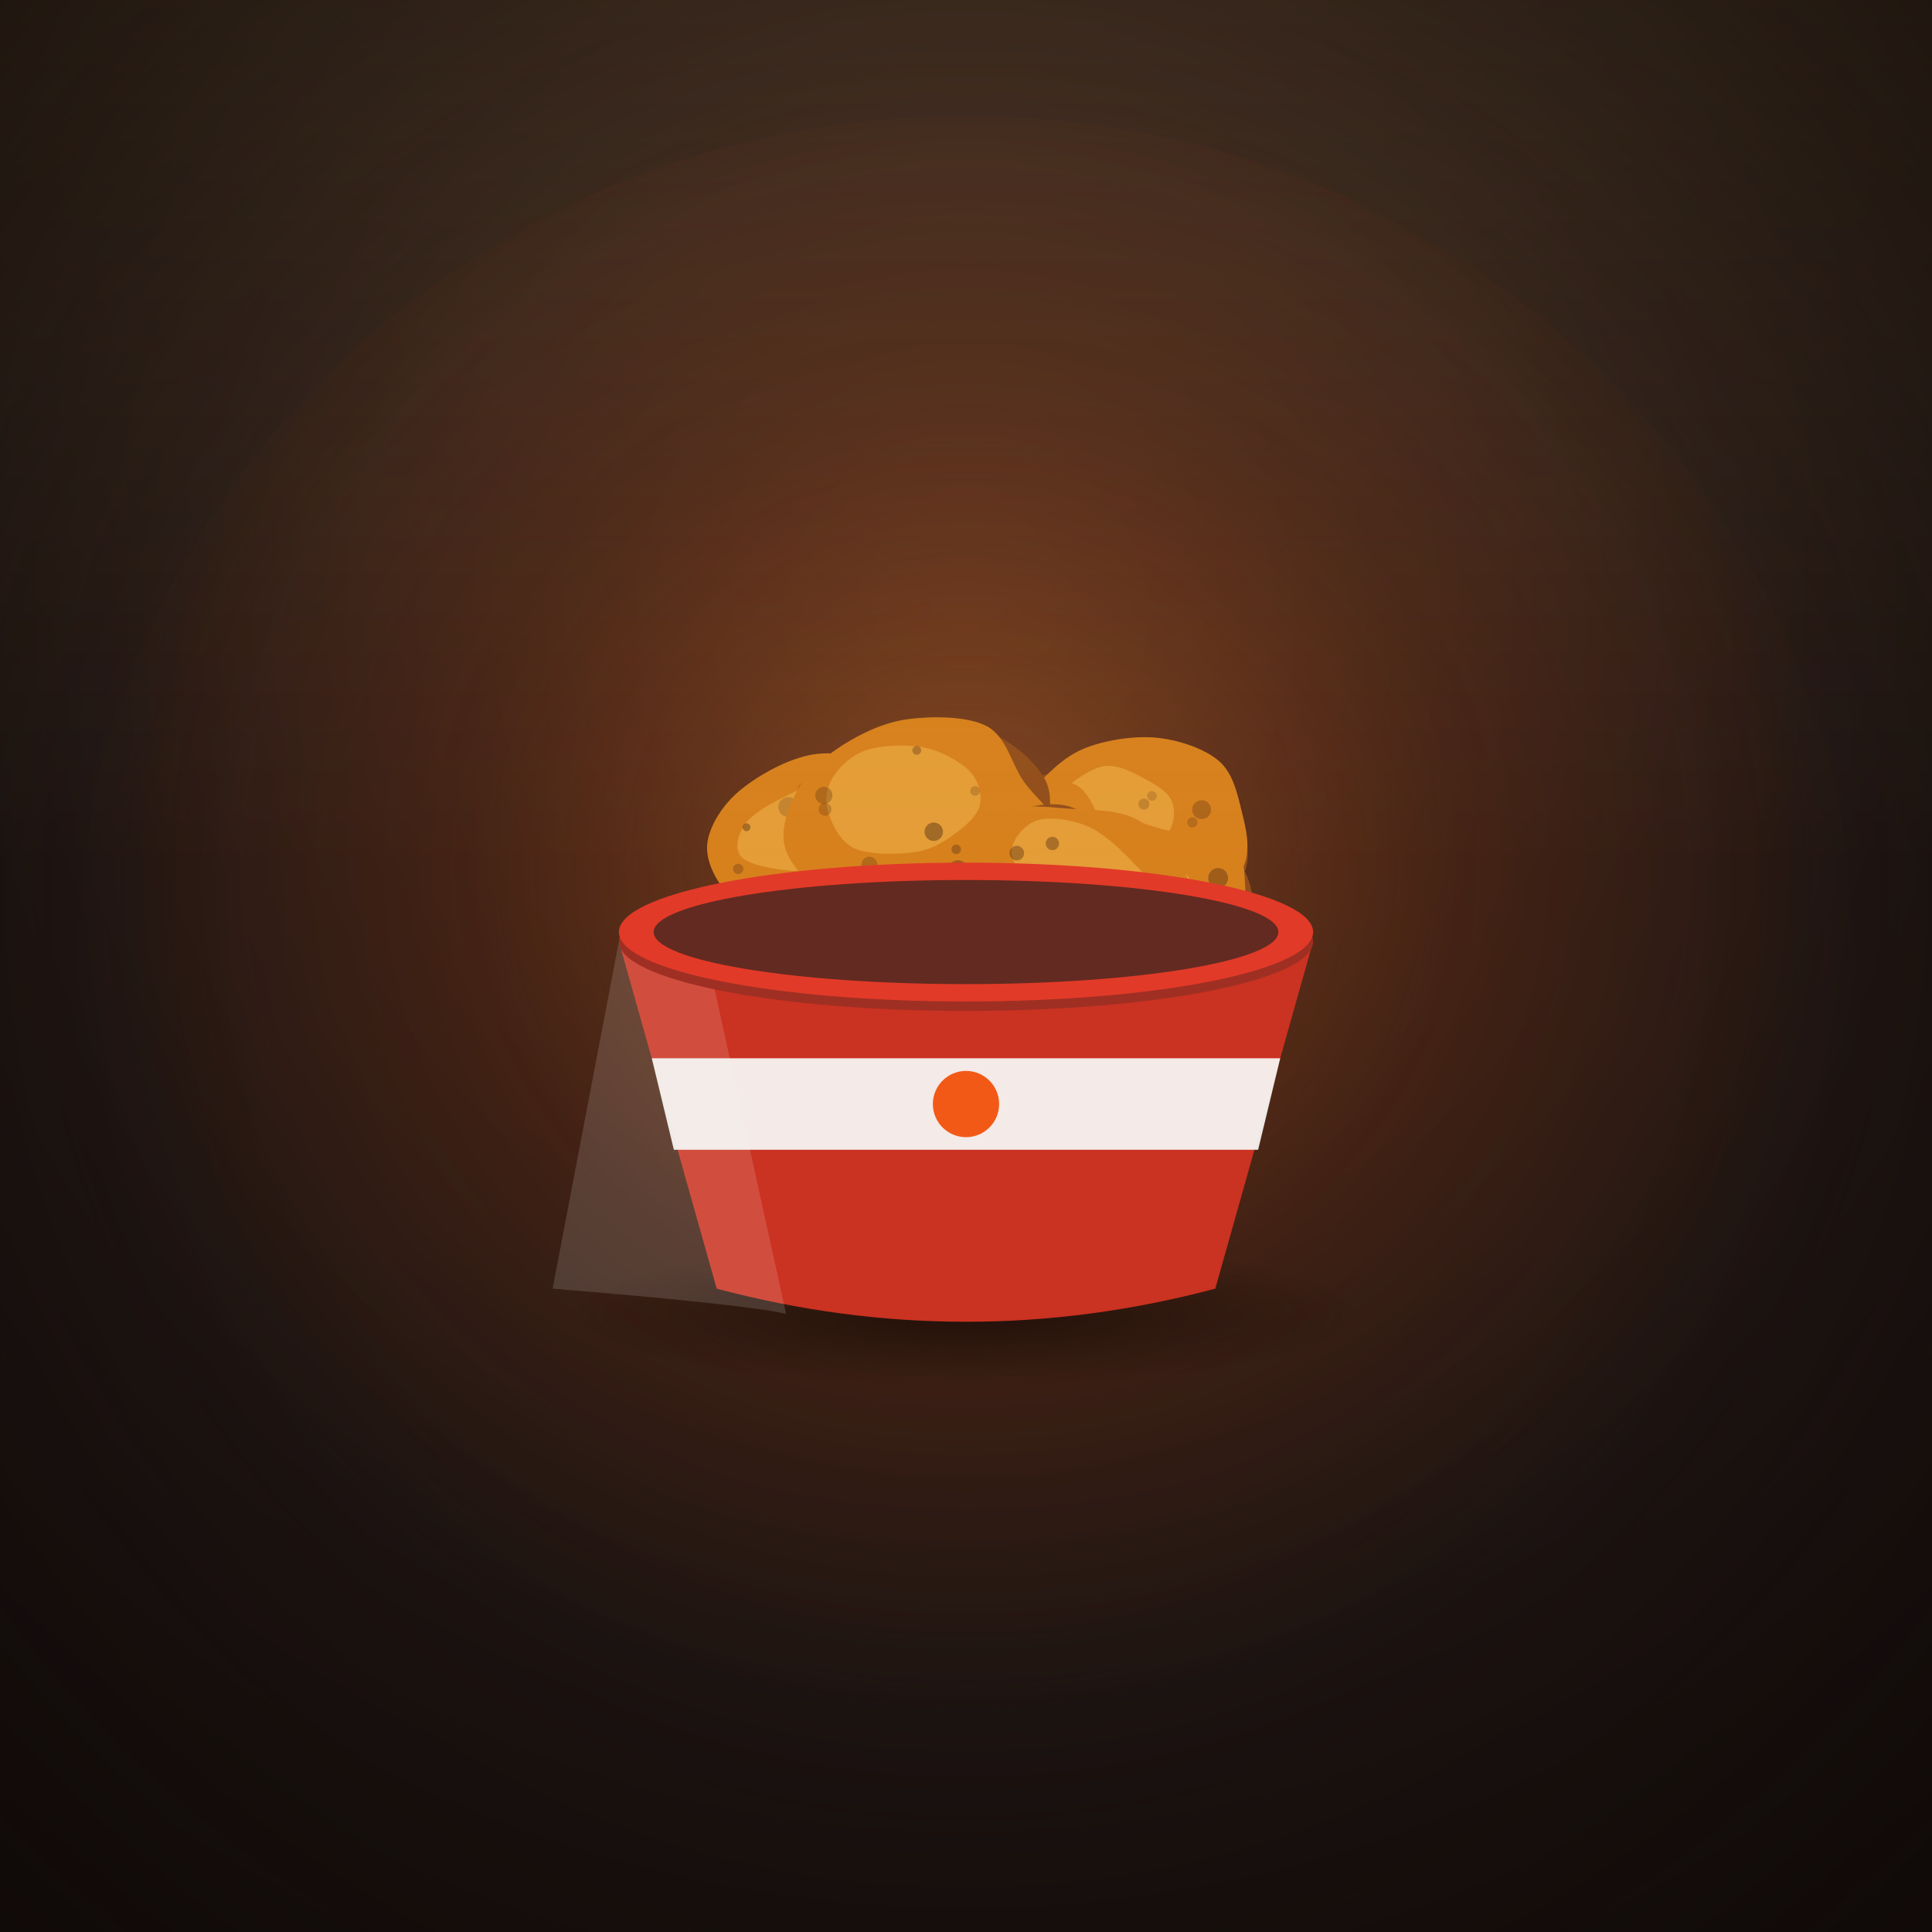
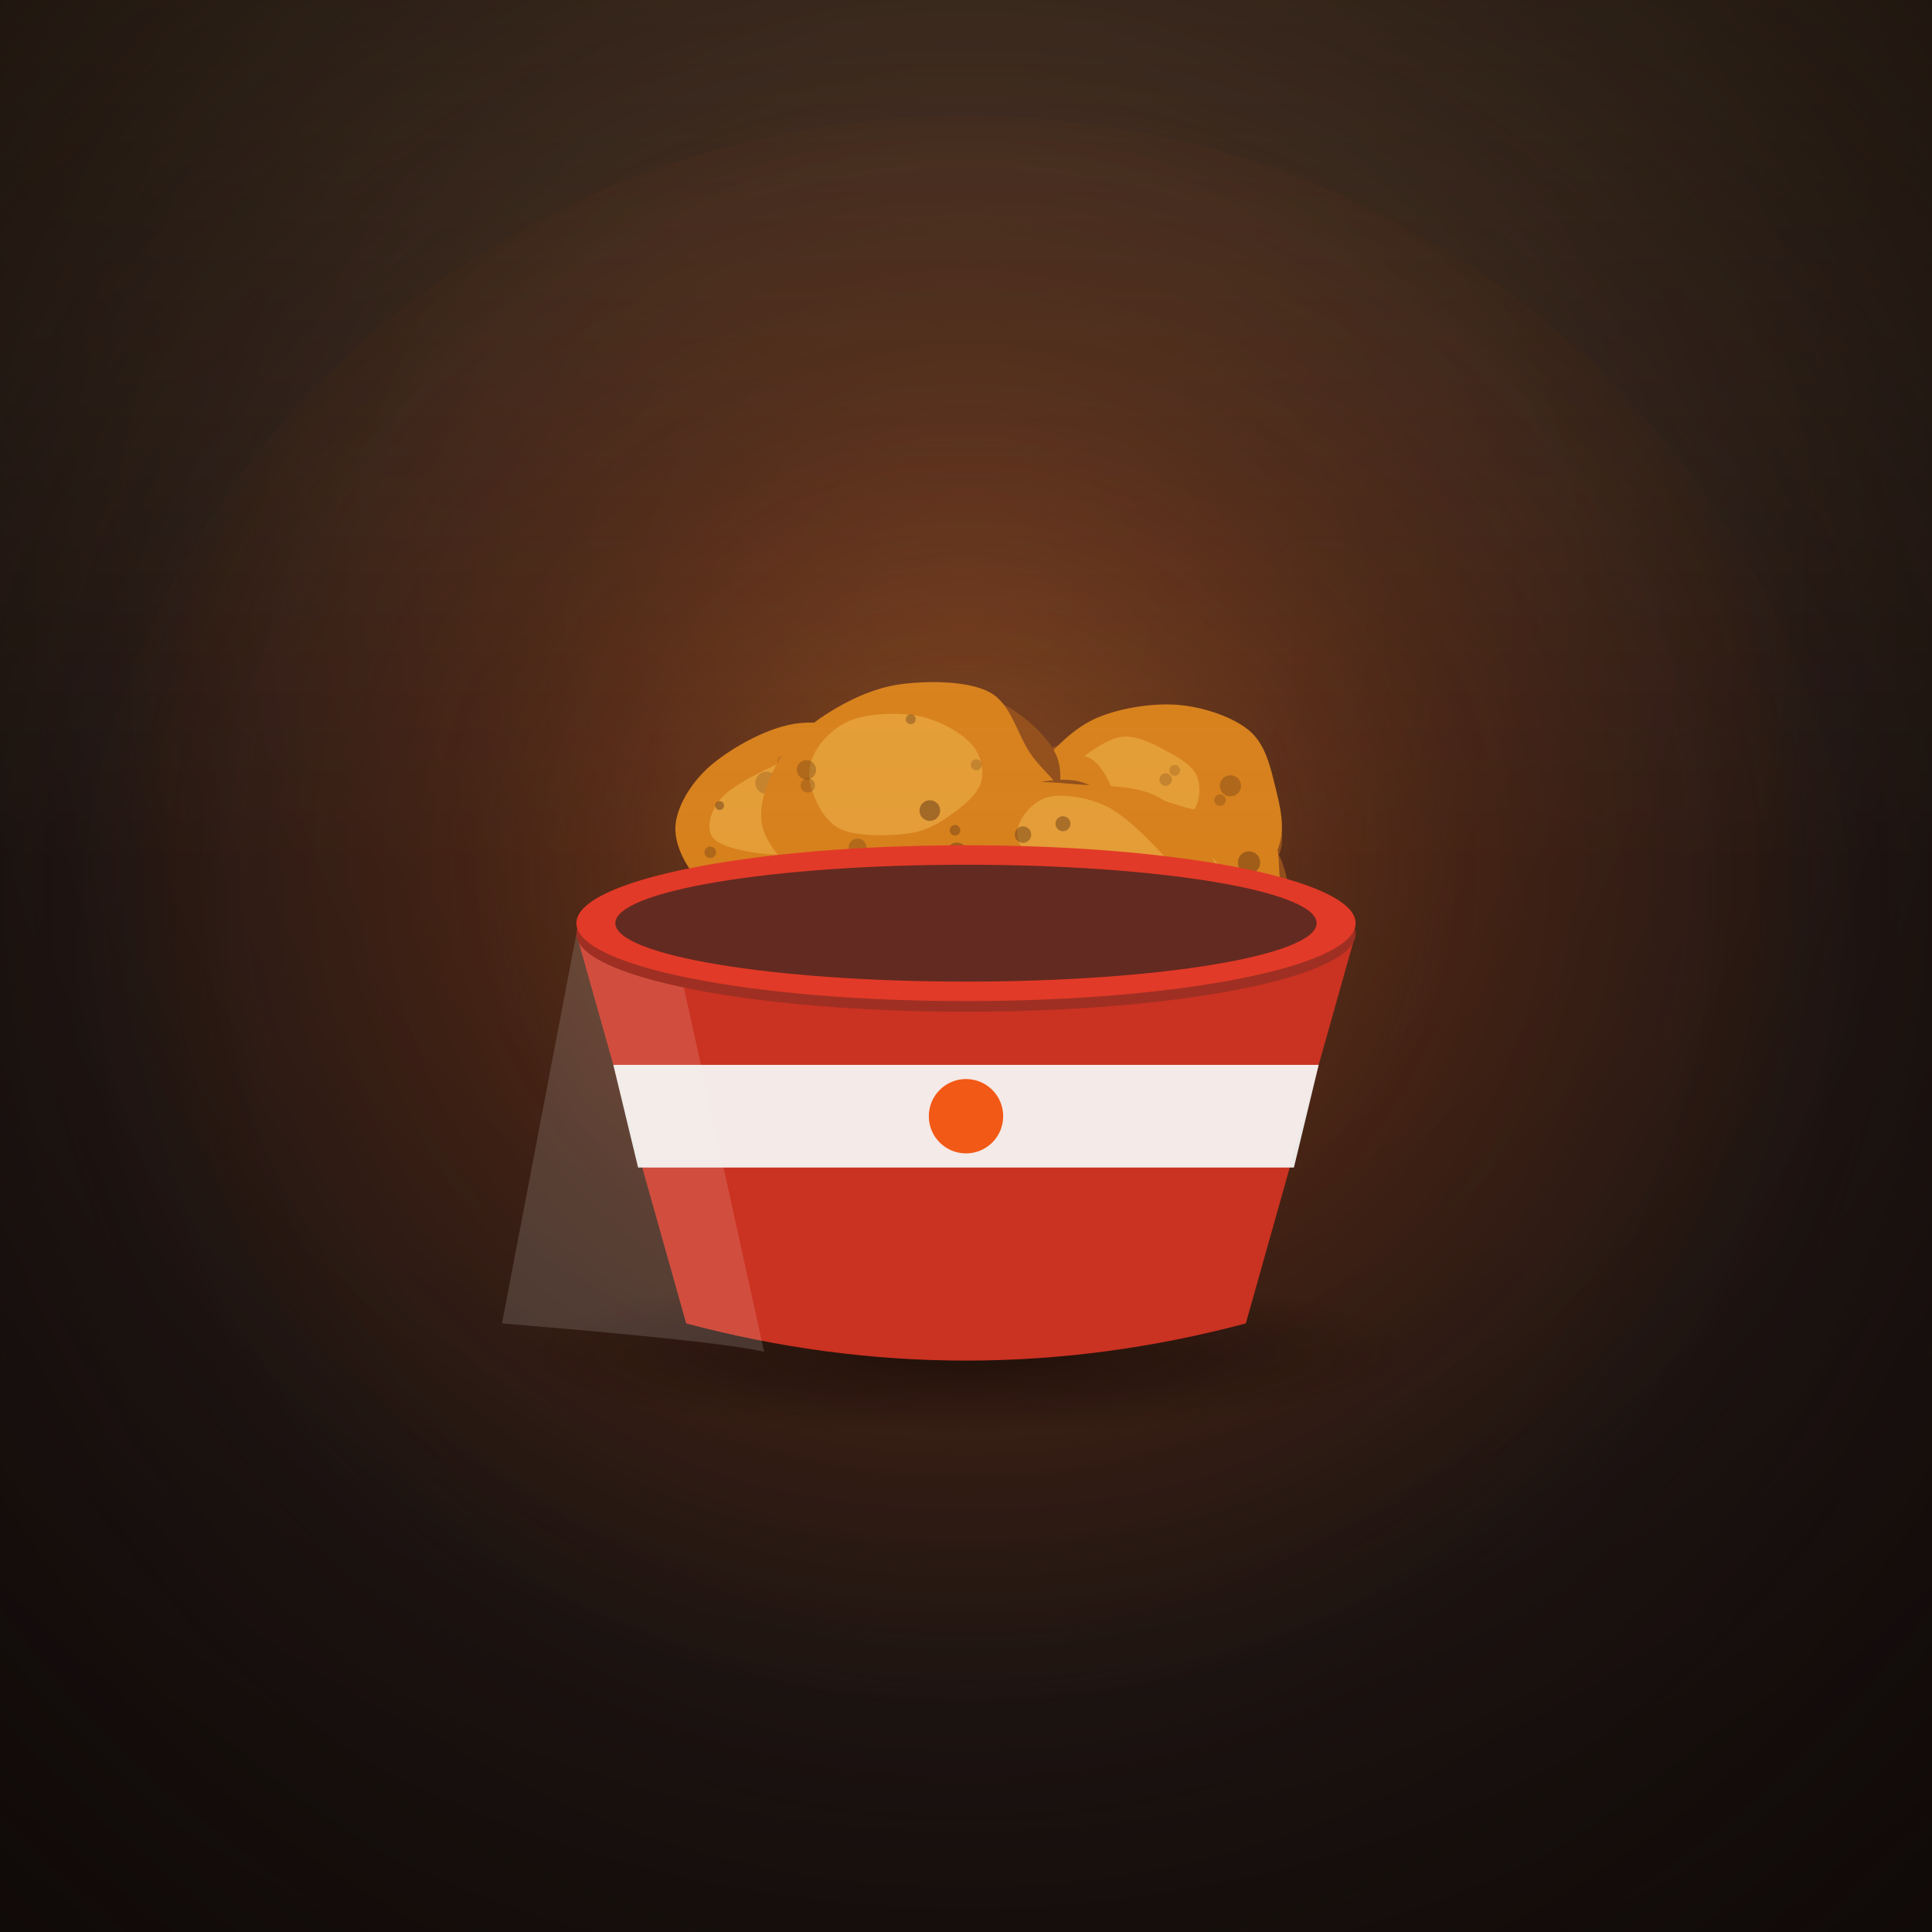
<svg xmlns="http://www.w3.org/2000/svg" viewBox="0 0 600 600" width="600" height="600">
  <defs>
    <radialGradient id="ground" cx="50%" cy="32%" r="84%">
      <stop offset="0%" stop-color="hsl(13.42 33% 17%)" />
      <stop offset="58%" stop-color="hsl(13.42 26% 10%)" />
      <stop offset="100%" stop-color="hsl(13.42 22% 6%)" />
    </radialGradient>
    <radialGradient id="keyLight" cx="50%" cy="44%" r="50%">
      <stop offset="0%" stop-color="hsl(26 96% 58% / 0.4)" />
      <stop offset="55%" stop-color="hsl(20 92% 46% / 0.136)" />
      <stop offset="100%" stop-color="hsl(20 90% 40% / 0)" />
    </radialGradient>
    <radialGradient id="dishShadow" cx="50%" cy="50%" r="50%">
      <stop offset="0%" stop-color="hsl(13.42 60% 3% / 0.6)" />
      <stop offset="100%" stop-color="hsl(13.42 60% 3% / 0)" />
    </radialGradient>
    <radialGradient id="vignette" cx="50%" cy="46%" r="72%">
      <stop offset="52%" stop-color="hsl(13.42 40% 4% / 0)" />
      <stop offset="100%" stop-color="hsl(13.42 40% 4% / 0.62)" />
    </radialGradient>
    <linearGradient id="topSheen" x1="0" y1="0" x2="0" y2="1">
      <stop offset="0%" stop-color="hsl(38 100% 72% / 0.11)" />
      <stop offset="45%" stop-color="hsl(38 100% 72% / 0)" />
    </linearGradient>
  </defs>
  <rect width="600" height="600" fill="url(#ground)" />
  <ellipse cx="300" cy="300" rx="276" ry="264" fill="url(#keyLight)" />
-   <g transform="translate(300 312) scale(0.49)">
+   <g transform="translate(300 312) scale(0.55)">
    <ellipse cx="0" cy="196" rx="250" ry="46" fill="url(#dishShadow)" />
    <g transform="rotate(-34.48 98.04 -81.59)">
      <path d="M179.71 -76.59C180.02 -65.16 169.17 -52.13 161.06 -41.78C152.95 -31.42 143.29 -19.05 131.05 -14.46C118.81 -9.87 100.58 -11.28 87.61 -14.23C74.64 -17.18 63.68 -24.83 53.23 -32.15C42.78 -39.46 30.52 -47.43 24.9 -58.13C19.29 -68.84 15.23 -85.53 19.56 -96.4C23.9 -107.26 39.57 -116.33 50.93 -123.32C62.29 -130.31 75.12 -137.22 87.71 -138.35C100.3 -139.48 114.55 -134.77 126.47 -130.11C138.39 -125.45 150.35 -119.31 159.22 -110.39C168.1 -101.47 179.4 -88.03 179.71 -76.59Z" fill="hsl(26 68% 34%)" />
      <path d="M176.01 -81.59C176.71 -70.38 168.79 -56.62 161 -46.81C153.22 -37 141.5 -26.97 129.32 -22.71C117.15 -18.45 100.45 -18.66 87.94 -21.25C75.44 -23.83 65.88 -31.5 54.31 -38.22C42.75 -44.93 24.76 -50.89 18.54 -61.53C12.33 -72.17 11.29 -91.24 17.02 -102.04C22.75 -112.84 41.19 -119.23 52.94 -126.33C64.68 -133.43 75.03 -142.79 87.49 -144.64C99.95 -146.5 116.16 -142.54 127.71 -137.45C139.27 -132.35 148.78 -123.37 156.83 -114.07C164.88 -104.76 175.31 -92.8 176.01 -81.59Z" fill="hsl(32 76% 48%)" />
      <path d="M137.01 -97.01C137.53 -90.62 130.12 -82.68 123.6 -76.93C117.07 -71.18 107.15 -63.45 97.84 -62.53C88.53 -61.61 77.48 -67.74 67.73 -71.4C57.99 -75.06 43.05 -78.39 39.38 -84.48C35.71 -90.57 41.56 -100.89 45.7 -107.95C49.84 -115.01 55.62 -123.23 64.22 -126.84C72.83 -130.45 87.98 -131.52 97.35 -129.59C106.72 -127.66 113.84 -120.7 120.45 -115.27C127.06 -109.84 136.49 -103.4 137.01 -97.01Z" fill="hsl(38 84% 62%)" opacity="0.55" />
      <circle cx="117.74" cy="-91.45" r="5.18" fill="hsl(24 62% 22% / 0.9)" opacity="0.34" />
      <circle cx="112.51" cy="-57.49" r="3.65" fill="hsl(24 62% 22% / 0.9)" opacity="0.39" />
      <circle cx="111.75" cy="-122.83" r="2.53" fill="hsl(24 62% 22% / 0.9)" opacity="0.22" />
      <circle cx="85.99" cy="-38.77" r="6.16" fill="hsl(24 62% 22% / 0.9)" opacity="0.3" />
      <circle cx="114.03" cy="-91.04" r="4.77" fill="hsl(24 62% 22% / 0.9)" opacity="0.24" />
      <circle cx="116.67" cy="-114.61" r="4.63" fill="hsl(24 62% 22% / 0.9)" opacity="0.39" />
      <circle cx="88.77" cy="-131.26" r="4.7" fill="hsl(24 62% 22% / 0.9)" opacity="0.26" />
      <circle cx="144.53" cy="-63.84" r="5.74" fill="hsl(24 62% 22% / 0.9)" opacity="0.54" />
      <circle cx="139.58" cy="-108.9" r="4.34" fill="hsl(24 62% 22% / 0.9)" opacity="0.3" />
      <circle cx="156.49" cy="-88.79" r="5.79" fill="hsl(24 62% 22% / 0.9)" opacity="0.36" />
      <circle cx="77.84" cy="-65.91" r="3.7" fill="hsl(24 62% 22% / 0.9)" opacity="0.35" />
      <circle cx="73.31" cy="-62.87" r="5.71" fill="hsl(24 62% 22% / 0.9)" opacity="0.26" />
      <circle cx="111.26" cy="-131.83" r="5.07" fill="hsl(24 62% 22% / 0.9)" opacity="0.46" />
      <circle cx="89.71" cy="-98.92" r="6.48" fill="hsl(24 62% 22% / 0.9)" opacity="0.33" />
    </g>
    <g transform="rotate(-12.63 98.34 -106.27)">
      <path d="M174.19 -101.27C175.24 -90.41 176.68 -76.03 169.45 -67.2C162.22 -58.36 144.66 -52.94 130.81 -48.26C116.96 -43.59 99.57 -37.01 86.36 -39.13C73.15 -41.25 61.94 -53.35 51.53 -60.99C41.12 -68.63 30.51 -75.09 23.88 -84.97C17.25 -94.84 9.09 -109.11 11.74 -120.22C14.39 -131.34 27.08 -145.83 39.78 -151.65C52.48 -157.48 72.75 -154.7 87.95 -155.17C103.14 -155.64 118.4 -158.28 130.94 -154.47C143.47 -150.67 155.95 -141.19 163.16 -132.32C170.37 -123.45 173.15 -112.12 174.19 -101.27Z" fill="hsl(26 68% 34%)" />
      <path d="M176.44 -106.27C176.67 -94.86 177.25 -81.86 170.44 -71.72C163.64 -61.58 149.78 -50.75 135.62 -45.41C121.46 -40.08 100.18 -36.85 85.51 -39.71C70.84 -42.58 58.75 -54.42 47.6 -62.6C36.45 -70.79 22.69 -78.79 18.61 -88.81C14.53 -98.83 17.87 -112.9 23.12 -122.73C28.37 -132.56 39.48 -140.57 50.1 -147.77C60.72 -154.98 73 -163.4 86.84 -165.94C100.67 -168.48 119.41 -167.32 133.11 -163.02C146.81 -158.72 161.8 -149.59 169.02 -140.13C176.25 -130.67 176.2 -117.67 176.44 -106.27Z" fill="hsl(32 76% 48%)" />
      <path d="M134.72 -120.61C135.42 -114.58 133.04 -106.02 126.71 -101.45C120.39 -96.87 107.07 -94.13 96.76 -93.18C86.46 -92.24 75.32 -93.2 64.87 -95.78C54.41 -98.35 36.62 -103.08 34.04 -108.65C31.47 -114.22 43.87 -123.51 49.43 -129.21C54.98 -134.91 59.27 -138.98 67.37 -142.84C75.48 -146.71 88.85 -153.26 98.04 -152.39C107.23 -151.53 116.41 -142.96 122.52 -137.67C128.63 -132.37 134.02 -126.65 134.72 -120.61Z" fill="hsl(38 84% 62%)" opacity="0.55" />
      <circle cx="33.73" cy="-114.09" r="3.24" fill="hsl(24 62% 22% / 0.9)" opacity="0.45" />
      <circle cx="70.92" cy="-66.41" r="3.93" fill="hsl(24 62% 22% / 0.9)" opacity="0.49" />
      <circle cx="36.85" cy="-101.37" r="5.84" fill="hsl(24 62% 22% / 0.9)" opacity="0.41" />
      <circle cx="65.73" cy="-106.46" r="5.21" fill="hsl(24 62% 22% / 0.9)" opacity="0.5" />
      <circle cx="144.39" cy="-105.41" r="3.25" fill="hsl(24 62% 22% / 0.9)" opacity="0.3" />
      <circle cx="149.38" cy="-81.53" r="5.43" fill="hsl(24 62% 22% / 0.9)" opacity="0.31" />
      <circle cx="123.06" cy="-127.39" r="3.06" fill="hsl(24 62% 22% / 0.9)" opacity="0.24" />
      <circle cx="77.72" cy="-61.37" r="6.4" fill="hsl(24 62% 22% / 0.9)" opacity="0.25" />
      <circle cx="151.88" cy="-112" r="5.98" fill="hsl(24 62% 22% / 0.9)" opacity="0.37" />
      <circle cx="90.15" cy="-115.8" r="3.2" fill="hsl(24 62% 22% / 0.9)" opacity="0.38" />
      <circle cx="48.41" cy="-93.3" r="3.37" fill="hsl(24 62% 22% / 0.9)" opacity="0.32" />
      <circle cx="75.43" cy="-96.79" r="2.53" fill="hsl(24 62% 22% / 0.9)" opacity="0.52" />
      <circle cx="116.94" cy="-123.45" r="3.5" fill="hsl(24 62% 22% / 0.9)" opacity="0.27" />
      <circle cx="56.92" cy="-77.12" r="2.98" fill="hsl(24 62% 22% / 0.9)" opacity="0.25" />
    </g>
    <g transform="rotate(-7.43 -74.81 -99.04)">
      <path d="M17.56 -94.04C17.87 -84.25 8.73 -72.21 -0.89 -64.29C-10.51 -56.37 -25.65 -51.07 -40.15 -46.52C-54.66 -41.96 -73.58 -35.24 -87.92 -36.97C-102.26 -38.7 -115.16 -49.83 -126.19 -56.91C-137.23 -63.99 -148.66 -70.7 -154.1 -79.46C-159.54 -88.23 -161.87 -99.7 -158.83 -109.49C-155.8 -119.27 -147.56 -130.59 -135.89 -138.17C-124.22 -145.76 -105.55 -153.37 -88.81 -155.01C-72.08 -156.65 -49.81 -153.32 -35.46 -148C-21.12 -142.67 -11.57 -132.04 -2.74 -123.05C6.1 -114.05 17.26 -103.83 17.56 -94.04Z" fill="hsl(26 68% 34%)" />
      <path d="M21.72 -99.04C24.19 -88.93 17.79 -74.3 7.95 -65.74C-1.9 -57.17 -21.63 -50.5 -37.35 -47.67C-53.07 -44.84 -70.77 -46.94 -86.36 -48.75C-101.96 -50.56 -119.21 -52.63 -130.91 -58.51C-142.6 -64.38 -151.3 -74.57 -156.55 -84.01C-161.8 -93.45 -165.54 -105.06 -162.4 -115.14C-159.26 -125.22 -149.93 -136.85 -137.7 -144.49C-125.47 -152.12 -105.42 -160.4 -89.03 -160.93C-72.63 -161.46 -53.04 -153.42 -39.35 -147.67C-25.66 -141.91 -17.04 -134.49 -6.87 -126.38C3.31 -118.28 19.25 -109.15 21.72 -99.04Z" fill="hsl(32 76% 48%)" />
      <path d="M-25.9 -112.49C-26.63 -107.24 -41.93 -101.47 -50.54 -97.66C-59.15 -93.85 -67.37 -90.98 -77.57 -89.63C-87.78 -88.28 -101.01 -87.48 -111.79 -89.55C-122.56 -91.63 -137.85 -96.65 -142.22 -102.08C-146.59 -107.51 -142.97 -116.48 -138 -122.13C-133.04 -127.78 -122.99 -132.33 -112.41 -135.98C-101.83 -139.63 -85.59 -145.15 -74.55 -144.02C-63.5 -142.89 -54.25 -134.45 -46.14 -129.19C-38.04 -123.94 -25.17 -117.75 -25.9 -112.49Z" fill="hsl(38 84% 62%)" opacity="0.55" />
      <circle cx="-106.64" cy="-109.25" r="4.17" fill="hsl(24 62% 22% / 0.9)" opacity="0.55" />
      <circle cx="-72.99" cy="-116.12" r="5.54" fill="hsl(24 62% 22% / 0.9)" opacity="0.37" />
      <circle cx="-54.39" cy="-135.82" r="4.02" fill="hsl(24 62% 22% / 0.9)" opacity="0.47" />
      <circle cx="-145.49" cy="-95.13" r="3.28" fill="hsl(24 62% 22% / 0.9)" opacity="0.36" />
      <circle cx="-97.08" cy="-139.76" r="4.5" fill="hsl(24 62% 22% / 0.9)" opacity="0.26" />
      <circle cx="-93.69" cy="-65.27" r="4.25" fill="hsl(24 62% 22% / 0.9)" opacity="0.29" />
      <circle cx="-95.25" cy="-92.35" r="2.61" fill="hsl(24 62% 22% / 0.9)" opacity="0.42" />
      <circle cx="-16.69" cy="-105.38" r="5.96" fill="hsl(24 62% 22% / 0.9)" opacity="0.27" />
      <circle cx="-74.38" cy="-69.05" r="4.87" fill="hsl(24 62% 22% / 0.9)" opacity="0.33" />
      <circle cx="-108.97" cy="-129.94" r="6.3" fill="hsl(24 62% 22% / 0.9)" opacity="0.25" />
      <circle cx="-96.07" cy="-110.35" r="2.82" fill="hsl(24 62% 22% / 0.9)" opacity="0.23" />
      <circle cx="-98.91" cy="-64.7" r="3.87" fill="hsl(24 62% 22% / 0.9)" opacity="0.48" />
      <circle cx="-136.84" cy="-120.61" r="2.5" fill="hsl(24 62% 22% / 0.9)" opacity="0.5" />
      <circle cx="-46.88" cy="-108.96" r="5.84" fill="hsl(24 62% 22% / 0.9)" opacity="0.43" />
    </g>
    <g transform="rotate(-37.81 38.96 -69.8)">
      <path d="M102.7 -64.8C104.4 -53.87 109.05 -38.52 103.38 -29.17C97.72 -19.82 80.98 -11.87 68.72 -8.71C56.47 -5.56 43.02 -9.05 29.85 -10.23C16.67 -11.42 -0.54 -9.6 -10.34 -15.83C-20.14 -22.07 -25.05 -36.43 -28.93 -47.65C-32.82 -58.86 -37.55 -72.95 -33.62 -83.15C-29.69 -93.34 -15.64 -101.07 -5.34 -108.81C4.95 -116.56 16.22 -128.42 28.13 -129.63C40.05 -130.84 55.31 -121.86 66.16 -116.05C77 -110.25 87.09 -103.34 93.18 -94.8C99.27 -86.25 101 -75.74 102.7 -64.8Z" fill="hsl(26 68% 34%)" />
      <path d="M102.18 -69.8C100.61 -58.42 101.67 -47.42 96 -38.25C90.33 -29.08 79.43 -20.06 68.16 -14.78C56.89 -9.49 41.85 -5.9 28.39 -6.54C14.94 -7.17 -1.65 -11.27 -12.57 -18.61C-23.49 -25.95 -33.22 -38.88 -37.13 -50.57C-41.05 -62.26 -40.66 -77.54 -36.05 -88.76C-31.44 -99.99 -20.12 -109.96 -9.48 -117.92C1.16 -125.89 14.46 -134.62 27.81 -136.55C41.17 -138.48 57.71 -134.52 70.65 -129.52C83.59 -124.53 100.2 -116.54 105.46 -106.59C110.71 -96.63 103.76 -81.19 102.18 -69.8Z" fill="hsl(32 76% 48%)" />
      <path d="M69.38 -84.36C67.61 -77.91 63.4 -73.92 58.39 -68.12C53.39 -62.32 47.04 -50.52 39.35 -49.56C31.66 -48.61 19.39 -58.04 12.25 -62.4C5.11 -66.77 0.24 -70.39 -3.51 -75.76C-7.26 -81.14 -11.83 -88.29 -10.26 -94.66C-8.69 -101.02 -2.26 -110.32 5.9 -113.95C14.05 -117.57 28.13 -117.61 38.65 -116.42C49.18 -115.23 63.9 -112.13 69.02 -106.79C74.14 -101.44 71.15 -90.8 69.38 -84.36Z" fill="hsl(38 84% 62%)" opacity="0.55" />
      <circle cx="75.17" cy="-108.31" r="6.1" fill="hsl(24 62% 22% / 0.9)" opacity="0.37" />
      <circle cx="48.14" cy="-77.68" r="5.26" fill="hsl(24 62% 22% / 0.9)" opacity="0.32" />
      <circle cx="75.49" cy="-34.75" r="5.63" fill="hsl(24 62% 22% / 0.9)" opacity="0.27" />
      <circle cx="38.23" cy="-26.03" r="2.69" fill="hsl(24 62% 22% / 0.9)" opacity="0.26" />
      <circle cx="31.51" cy="-57.13" r="5.03" fill="hsl(24 62% 22% / 0.9)" opacity="0.34" />
      <circle cx="23.44" cy="-91.26" r="3.13" fill="hsl(24 62% 22% / 0.9)" opacity="0.44" />
      <circle cx="68.18" cy="-36.09" r="6.26" fill="hsl(24 62% 22% / 0.9)" opacity="0.46" />
      <circle cx="45.22" cy="-105.23" r="3.02" fill="hsl(24 62% 22% / 0.9)" opacity="0.26" />
      <circle cx="52.85" cy="-81.24" r="4.67" fill="hsl(24 62% 22% / 0.9)" opacity="0.33" />
      <circle cx="-12.05" cy="-71.24" r="3.94" fill="hsl(24 62% 22% / 0.9)" opacity="0.38" />
      <circle cx="11.43" cy="-57.82" r="5.26" fill="hsl(24 62% 22% / 0.9)" opacity="0.54" />
      <circle cx="51.75" cy="-42.58" r="4.56" fill="hsl(24 62% 22% / 0.9)" opacity="0.26" />
      <circle cx="7.63" cy="-46.65" r="6.09" fill="hsl(24 62% 22% / 0.9)" opacity="0.3" />
      <circle cx="74.16" cy="-38.79" r="2.93" fill="hsl(24 62% 22% / 0.9)" opacity="0.25" />
    </g>
    <g transform="rotate(-7.2 106.33 -57.7)">
      <path d="M181.66 -52.7C179.67 -42.3 168.85 -33 161.11 -24.58C153.37 -16.16 146.16 -7.48 135.23 -2.16C124.3 3.17 107.59 9.09 95.52 7.36C83.44 5.63 73.53 -5.48 62.76 -12.54C52 -19.61 36.65 -25.28 30.94 -35.02C25.23 -44.75 23.06 -61.44 28.51 -70.95C33.95 -80.46 52.38 -85.43 63.6 -92.08C74.83 -98.73 83.79 -108.75 95.86 -110.85C107.93 -112.95 123.18 -108.65 136.05 -104.67C148.91 -100.68 165.44 -95.6 173.04 -86.94C180.64 -78.28 183.65 -63.09 181.66 -52.7Z" fill="hsl(26 68% 34%)" />
      <path d="M178.17 -57.7C178.28 -45.92 182.84 -30.29 175.5 -22.19C168.16 -14.09 147.29 -12.28 134.12 -9.1C120.95 -5.91 108.62 -1.88 96.5 -3.08C84.37 -4.27 73.03 -10.29 61.39 -16.28C49.75 -22.27 29.6 -29.65 26.63 -39.01C23.67 -48.36 39.36 -60.94 43.58 -72.41C47.79 -83.89 43.36 -99.72 51.92 -107.85C60.47 -115.98 81.12 -121.29 94.9 -121.18C108.68 -121.07 121.29 -111.89 134.61 -107.16C147.93 -102.44 167.55 -101.09 174.81 -92.85C182.07 -84.6 178.05 -69.47 178.17 -57.7Z" fill="hsl(32 76% 48%)" />
      <path d="M145.29 -71.98C145.8 -65.87 139.54 -57.5 132.83 -52.82C126.13 -48.15 114.41 -44.58 105.06 -43.93C95.72 -43.29 85.19 -45.96 76.75 -48.96C68.31 -51.95 57.8 -56.48 54.43 -61.91C51.06 -67.35 53.31 -75.48 56.52 -81.56C59.72 -87.65 65.45 -94.84 73.68 -98.43C81.91 -102.02 96.55 -104.58 105.9 -103.09C115.25 -101.6 123.21 -94.67 129.78 -89.49C136.34 -84.3 144.78 -78.09 145.29 -71.98Z" fill="hsl(38 84% 62%)" opacity="0.55" />
      <circle cx="145.56" cy="-23.63" r="4.95" fill="hsl(24 62% 22% / 0.9)" opacity="0.29" />
      <circle cx="109.93" cy="-49.42" r="3.23" fill="hsl(24 62% 22% / 0.9)" opacity="0.51" />
      <circle cx="150" cy="-33.59" r="2.78" fill="hsl(24 62% 22% / 0.9)" opacity="0.23" />
      <circle cx="71.08" cy="-52.66" r="3.01" fill="hsl(24 62% 22% / 0.9)" opacity="0.29" />
      <circle cx="77.24" cy="-97.61" r="5.53" fill="hsl(24 62% 22% / 0.9)" opacity="0.39" />
      <circle cx="127.43" cy="-48.51" r="6.38" fill="hsl(24 62% 22% / 0.9)" opacity="0.37" />
      <circle cx="102.26" cy="-54" r="5.31" fill="hsl(24 62% 22% / 0.9)" opacity="0.26" />
      <circle cx="162.2" cy="-73.37" r="6.31" fill="hsl(24 62% 22% / 0.9)" opacity="0.5" />
      <circle cx="131.11" cy="-80.04" r="2.88" fill="hsl(24 62% 22% / 0.9)" opacity="0.39" />
      <circle cx="83.03" cy="-56.74" r="3.51" fill="hsl(24 62% 22% / 0.9)" opacity="0.5" />
      <circle cx="82.68" cy="-54.21" r="6.36" fill="hsl(24 62% 22% / 0.9)" opacity="0.54" />
      <circle cx="119.49" cy="-18.24" r="3.13" fill="hsl(24 62% 22% / 0.9)" opacity="0.38" />
      <circle cx="111.29" cy="-85.57" r="4.36" fill="hsl(24 62% 22% / 0.9)" opacity="0.51" />
      <circle cx="81.83" cy="-53.94" r="6.4" fill="hsl(24 62% 22% / 0.9)" opacity="0.24" />
    </g>
    <g transform="rotate(3.74 -28.86 -113.87)">
      <path d="M50.7 -108.87C49.92 -96.36 51.25 -81.95 43.49 -72.52C35.74 -63.09 18.09 -56.22 4.2 -52.28C-9.7 -48.35 -26.32 -46.75 -39.89 -48.91C-53.46 -51.07 -66.71 -58.07 -77.25 -65.22C-87.78 -72.37 -98.68 -81.69 -103.11 -91.83C-107.55 -101.97 -108.03 -115.86 -103.84 -126.09C-99.65 -136.31 -88.48 -145.23 -77.98 -153.19C-67.47 -161.14 -55.47 -170.1 -40.8 -173.81C-26.14 -177.52 -4.8 -179.82 10.03 -175.45C24.86 -171.08 41.4 -158.68 48.18 -147.58C54.96 -136.49 51.49 -121.38 50.7 -108.87Z" fill="hsl(26 68% 34%)" />
      <path d="M60.75 -113.87C62.78 -102.23 56.51 -84.8 46.79 -75.87C37.07 -66.94 17.01 -64.67 2.44 -60.3C-12.14 -55.92 -26.2 -49.04 -40.68 -49.61C-55.16 -50.18 -72.3 -56.24 -84.46 -63.71C-96.63 -71.17 -109.84 -83.03 -113.69 -94.4C-117.54 -105.77 -112.97 -120.81 -107.57 -131.94C-102.18 -143.08 -92.4 -153.14 -81.32 -161.2C-70.23 -169.26 -56.16 -177.32 -41.08 -180.29C-25.99 -183.26 -3.42 -184.77 9.19 -179.01C21.8 -173.25 25.99 -156.61 34.59 -145.75C43.18 -134.9 58.72 -125.52 60.75 -113.87Z" fill="hsl(32 76% 48%)" />
      <path d="M7.97 -129.57C7.21 -123.14 1.61 -116.92 -4.68 -111.47C-10.97 -106.01 -18.96 -99.38 -29.75 -96.84C-40.53 -94.31 -59.73 -92.68 -69.4 -96.26C-79.07 -99.85 -84.97 -110.99 -87.77 -118.35C-90.57 -125.71 -89.85 -133.64 -86.2 -140.42C-82.56 -147.21 -75.34 -155.31 -65.9 -159.06C-56.46 -162.81 -40.52 -164.44 -29.56 -162.95C-18.6 -161.45 -6.4 -155.63 -0.15 -150.07C6.11 -144.51 8.72 -136 7.97 -129.57Z" fill="hsl(38 84% 62%)" opacity="0.55" />
      <circle cx="4.28" cy="-137.64" r="3.1" fill="hsl(24 62% 22% / 0.9)" opacity="0.26" />
      <circle cx="12" cy="-102.83" r="2.86" fill="hsl(24 62% 22% / 0.9)" opacity="0.34" />
      <circle cx="-38.2" cy="-68.76" r="2.94" fill="hsl(24 62% 22% / 0.9)" opacity="0.46" />
      <circle cx="-89.85" cy="-119.82" r="4.06" fill="hsl(24 62% 22% / 0.9)" opacity="0.3" />
      <circle cx="-34.29" cy="-160.9" r="2.8" fill="hsl(24 62% 22% / 0.9)" opacity="0.41" />
      <circle cx="21.37" cy="-103.98" r="2.81" fill="hsl(24 62% 22% / 0.9)" opacity="0.43" />
      <circle cx="28.83" cy="-122.36" r="5.08" fill="hsl(24 62% 22% / 0.9)" opacity="0.46" />
      <circle cx="-3.33" cy="-87.02" r="6.11" fill="hsl(24 62% 22% / 0.9)" opacity="0.48" />
      <circle cx="-20.17" cy="-110.14" r="5.84" fill="hsl(24 62% 22% / 0.9)" opacity="0.54" />
      <circle cx="-42.66" cy="-84.15" r="2.66" fill="hsl(24 62% 22% / 0.9)" opacity="0.28" />
      <circle cx="-91.19" cy="-128.59" r="5.45" fill="hsl(24 62% 22% / 0.9)" opacity="0.36" />
      <circle cx="-5.23" cy="-99.94" r="3.01" fill="hsl(24 62% 22% / 0.9)" opacity="0.43" />
      <circle cx="32.07" cy="-102.77" r="5.16" fill="hsl(24 62% 22% / 0.9)" opacity="0.26" />
      <circle cx="-59.52" cy="-86.63" r="5.06" fill="hsl(24 62% 22% / 0.9)" opacity="0.33" />
    </g>
    <g transform="rotate(38.9 75.03 -54.75)">
      <path d="M148.62 -49.75C148.06 -37.72 146.69 -25.82 140.58 -14.57C134.47 -3.32 124.82 12.37 111.95 17.76C99.09 23.16 77.74 21.16 63.4 17.81C49.05 14.45 36.31 5.84 25.89 -2.39C15.47 -10.62 6.17 -20.37 0.88 -31.57C-4.41 -42.77 -9.07 -57.75 -5.85 -69.58C-2.62 -81.41 8.44 -96.11 20.24 -102.55C32.04 -108.99 49.85 -106.11 64.96 -108.23C80.07 -110.36 97.71 -118.88 110.88 -115.3C124.05 -111.72 137.68 -97.67 143.98 -86.75C150.27 -75.83 149.19 -61.78 148.62 -49.75Z" fill="hsl(26 68% 34%)" />
      <path d="M161.91 -54.75C164.03 -42.75 157.8 -24.73 148.45 -15.35C139.1 -5.97 119.98 -3.17 105.81 1.53C91.63 6.22 77.17 13.89 63.39 12.84C49.62 11.79 34 3.38 23.14 -4.75C12.29 -12.87 3.3 -24.23 -1.75 -35.92C-6.79 -47.62 -11.53 -63.67 -7.12 -74.89C-2.72 -86.12 12.98 -94.99 24.67 -103.28C36.36 -111.57 49 -122.46 63 -124.61C77 -126.77 96.53 -122.44 108.65 -116.22C120.77 -110.01 126.85 -97.57 135.72 -87.32C144.6 -77.08 159.78 -66.75 161.91 -54.75Z" fill="hsl(32 76% 48%)" />
      <path d="M111.25 -70.68C111.51 -62.91 113.64 -52.87 107.57 -46.9C101.51 -40.94 85.29 -34.94 74.86 -34.91C64.42 -34.88 55.23 -42.91 44.96 -46.74C34.7 -50.57 18.69 -51.73 13.27 -57.89C7.85 -64.04 8.1 -76.47 12.44 -83.69C16.78 -90.91 29.11 -98.14 39.32 -101.2C49.53 -104.26 62.59 -103.33 73.7 -102.06C84.82 -100.79 99.74 -98.81 106 -93.58C112.26 -88.35 110.98 -78.46 111.25 -70.68Z" fill="hsl(38 84% 62%)" opacity="0.55" />
      <circle cx="29.49" cy="-78.9" r="4.23" fill="hsl(24 62% 22% / 0.9)" opacity="0.48" />
      <circle cx="50.8" cy="-40.07" r="3.64" fill="hsl(24 62% 22% / 0.9)" opacity="0.37" />
      <circle cx="58.52" cy="-19.83" r="5.24" fill="hsl(24 62% 22% / 0.9)" opacity="0.23" />
      <circle cx="108.21" cy="-88.63" r="2.62" fill="hsl(24 62% 22% / 0.9)" opacity="0.27" />
      <circle cx="124.51" cy="-27.29" r="5.77" fill="hsl(24 62% 22% / 0.9)" opacity="0.5" />
      <circle cx="15.77" cy="-59.95" r="4.65" fill="hsl(24 62% 22% / 0.9)" opacity="0.46" />
      <circle cx="119.56" cy="-44.38" r="4.87" fill="hsl(24 62% 22% / 0.9)" opacity="0.31" />
      <circle cx="95.21" cy="-23.39" r="6.46" fill="hsl(24 62% 22% / 0.9)" opacity="0.44" />
      <circle cx="87.2" cy="-40.95" r="3.64" fill="hsl(24 62% 22% / 0.9)" opacity="0.47" />
      <circle cx="72.26" cy="-63.71" r="2.75" fill="hsl(24 62% 22% / 0.9)" opacity="0.26" />
      <circle cx="110.57" cy="-22.94" r="6.07" fill="hsl(24 62% 22% / 0.9)" opacity="0.43" />
      <circle cx="62.53" cy="-69.83" r="5.16" fill="hsl(24 62% 22% / 0.9)" opacity="0.34" />
      <circle cx="92.03" cy="-10.93" r="6.14" fill="hsl(24 62% 22% / 0.9)" opacity="0.44" />
      <circle cx="84.76" cy="-84.67" r="5.11" fill="hsl(24 62% 22% / 0.9)" opacity="0.32" />
    </g>
    <path d="M-220 -40 L220 -40 L158 180 q-158 42 -316 0 z" fill="hsl(6 72% 46%)" />
    <path d="M-220 -40 L-166 -40 L-114 196 q-26 -6 -148 -16 z" fill="hsl(0 0% 100% / 0.14)" />
    <path d="M-199.15 34 L199.15 34 L185.15 92 L-185.15 92 z" fill="hsl(36 18% 96%)" opacity="0.94" />
    <circle cx="0" cy="63" r="21" fill="hsl(18 90% 52%)" />
    <ellipse cx="0" cy="-40" rx="220" ry="44" fill="hsl(6 64% 38%)" />
    <ellipse cx="0" cy="-46" rx="220" ry="44" fill="hsl(6 76% 52%)" />
    <ellipse cx="0" cy="-46" rx="198" ry="33" fill="hsl(8 50% 26%)" />
  </g>
  <rect width="600" height="600" fill="url(#topSheen)" />
  <rect width="600" height="600" fill="url(#vignette)" />
</svg>
